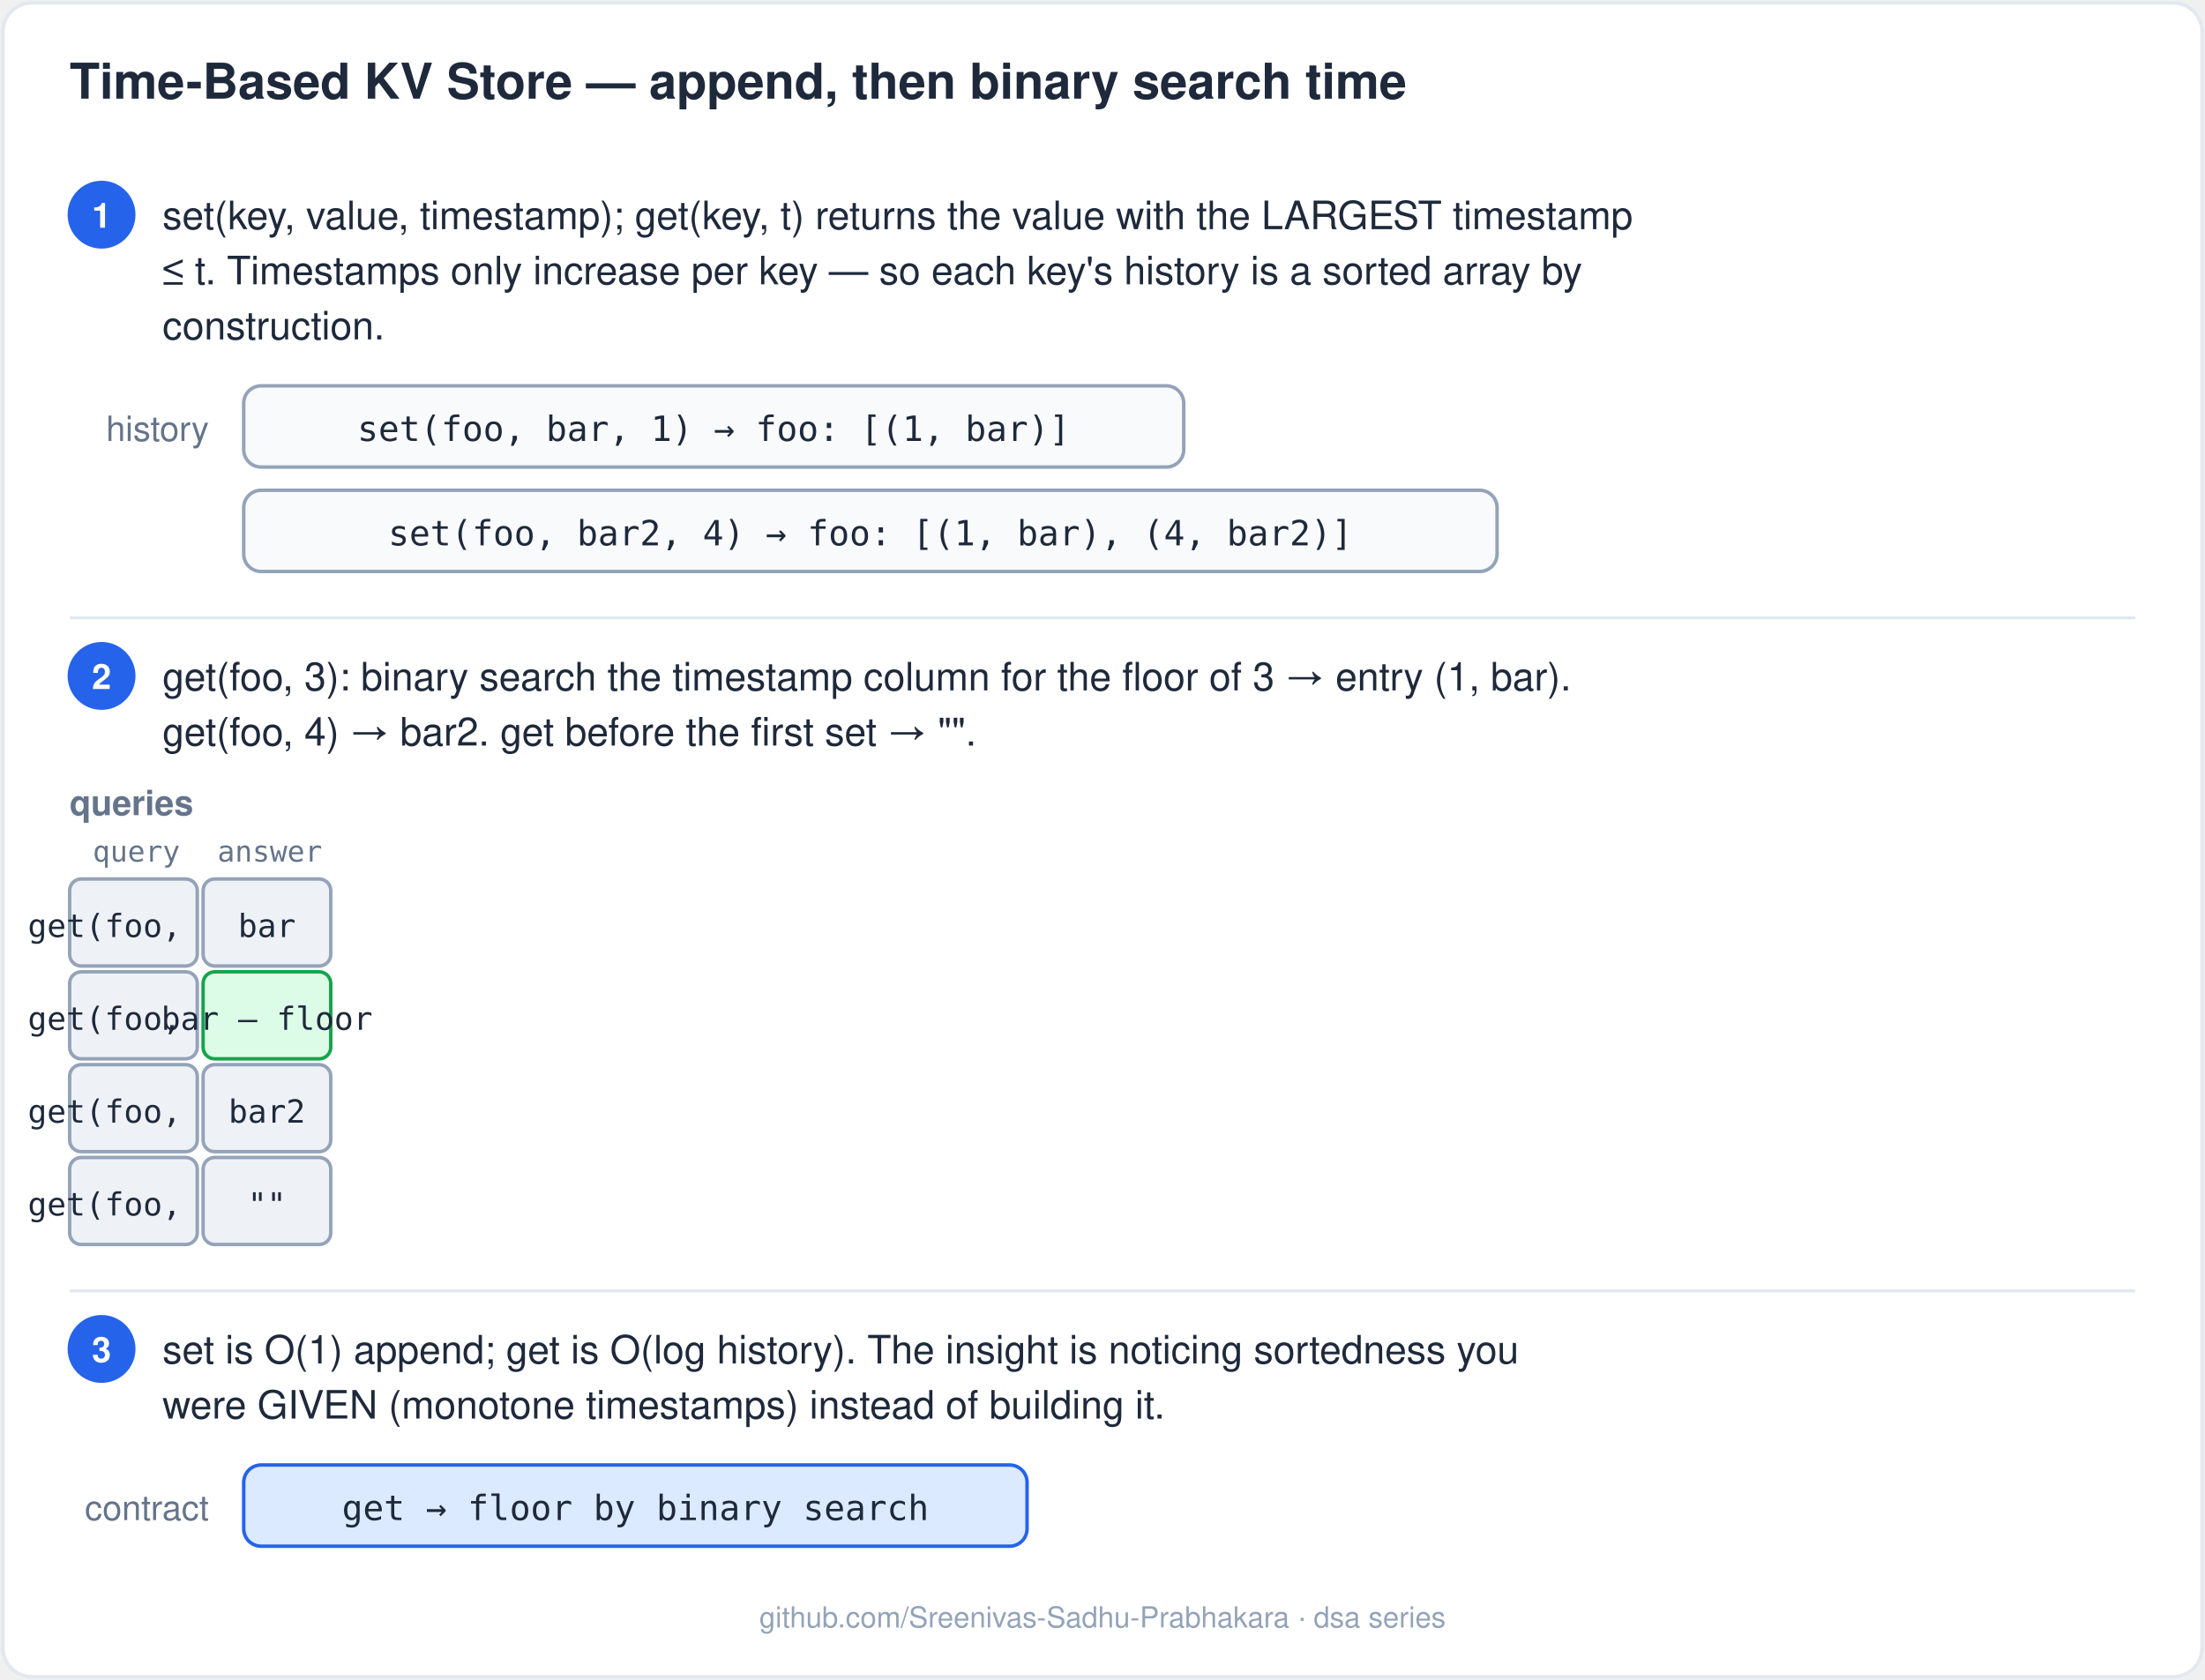
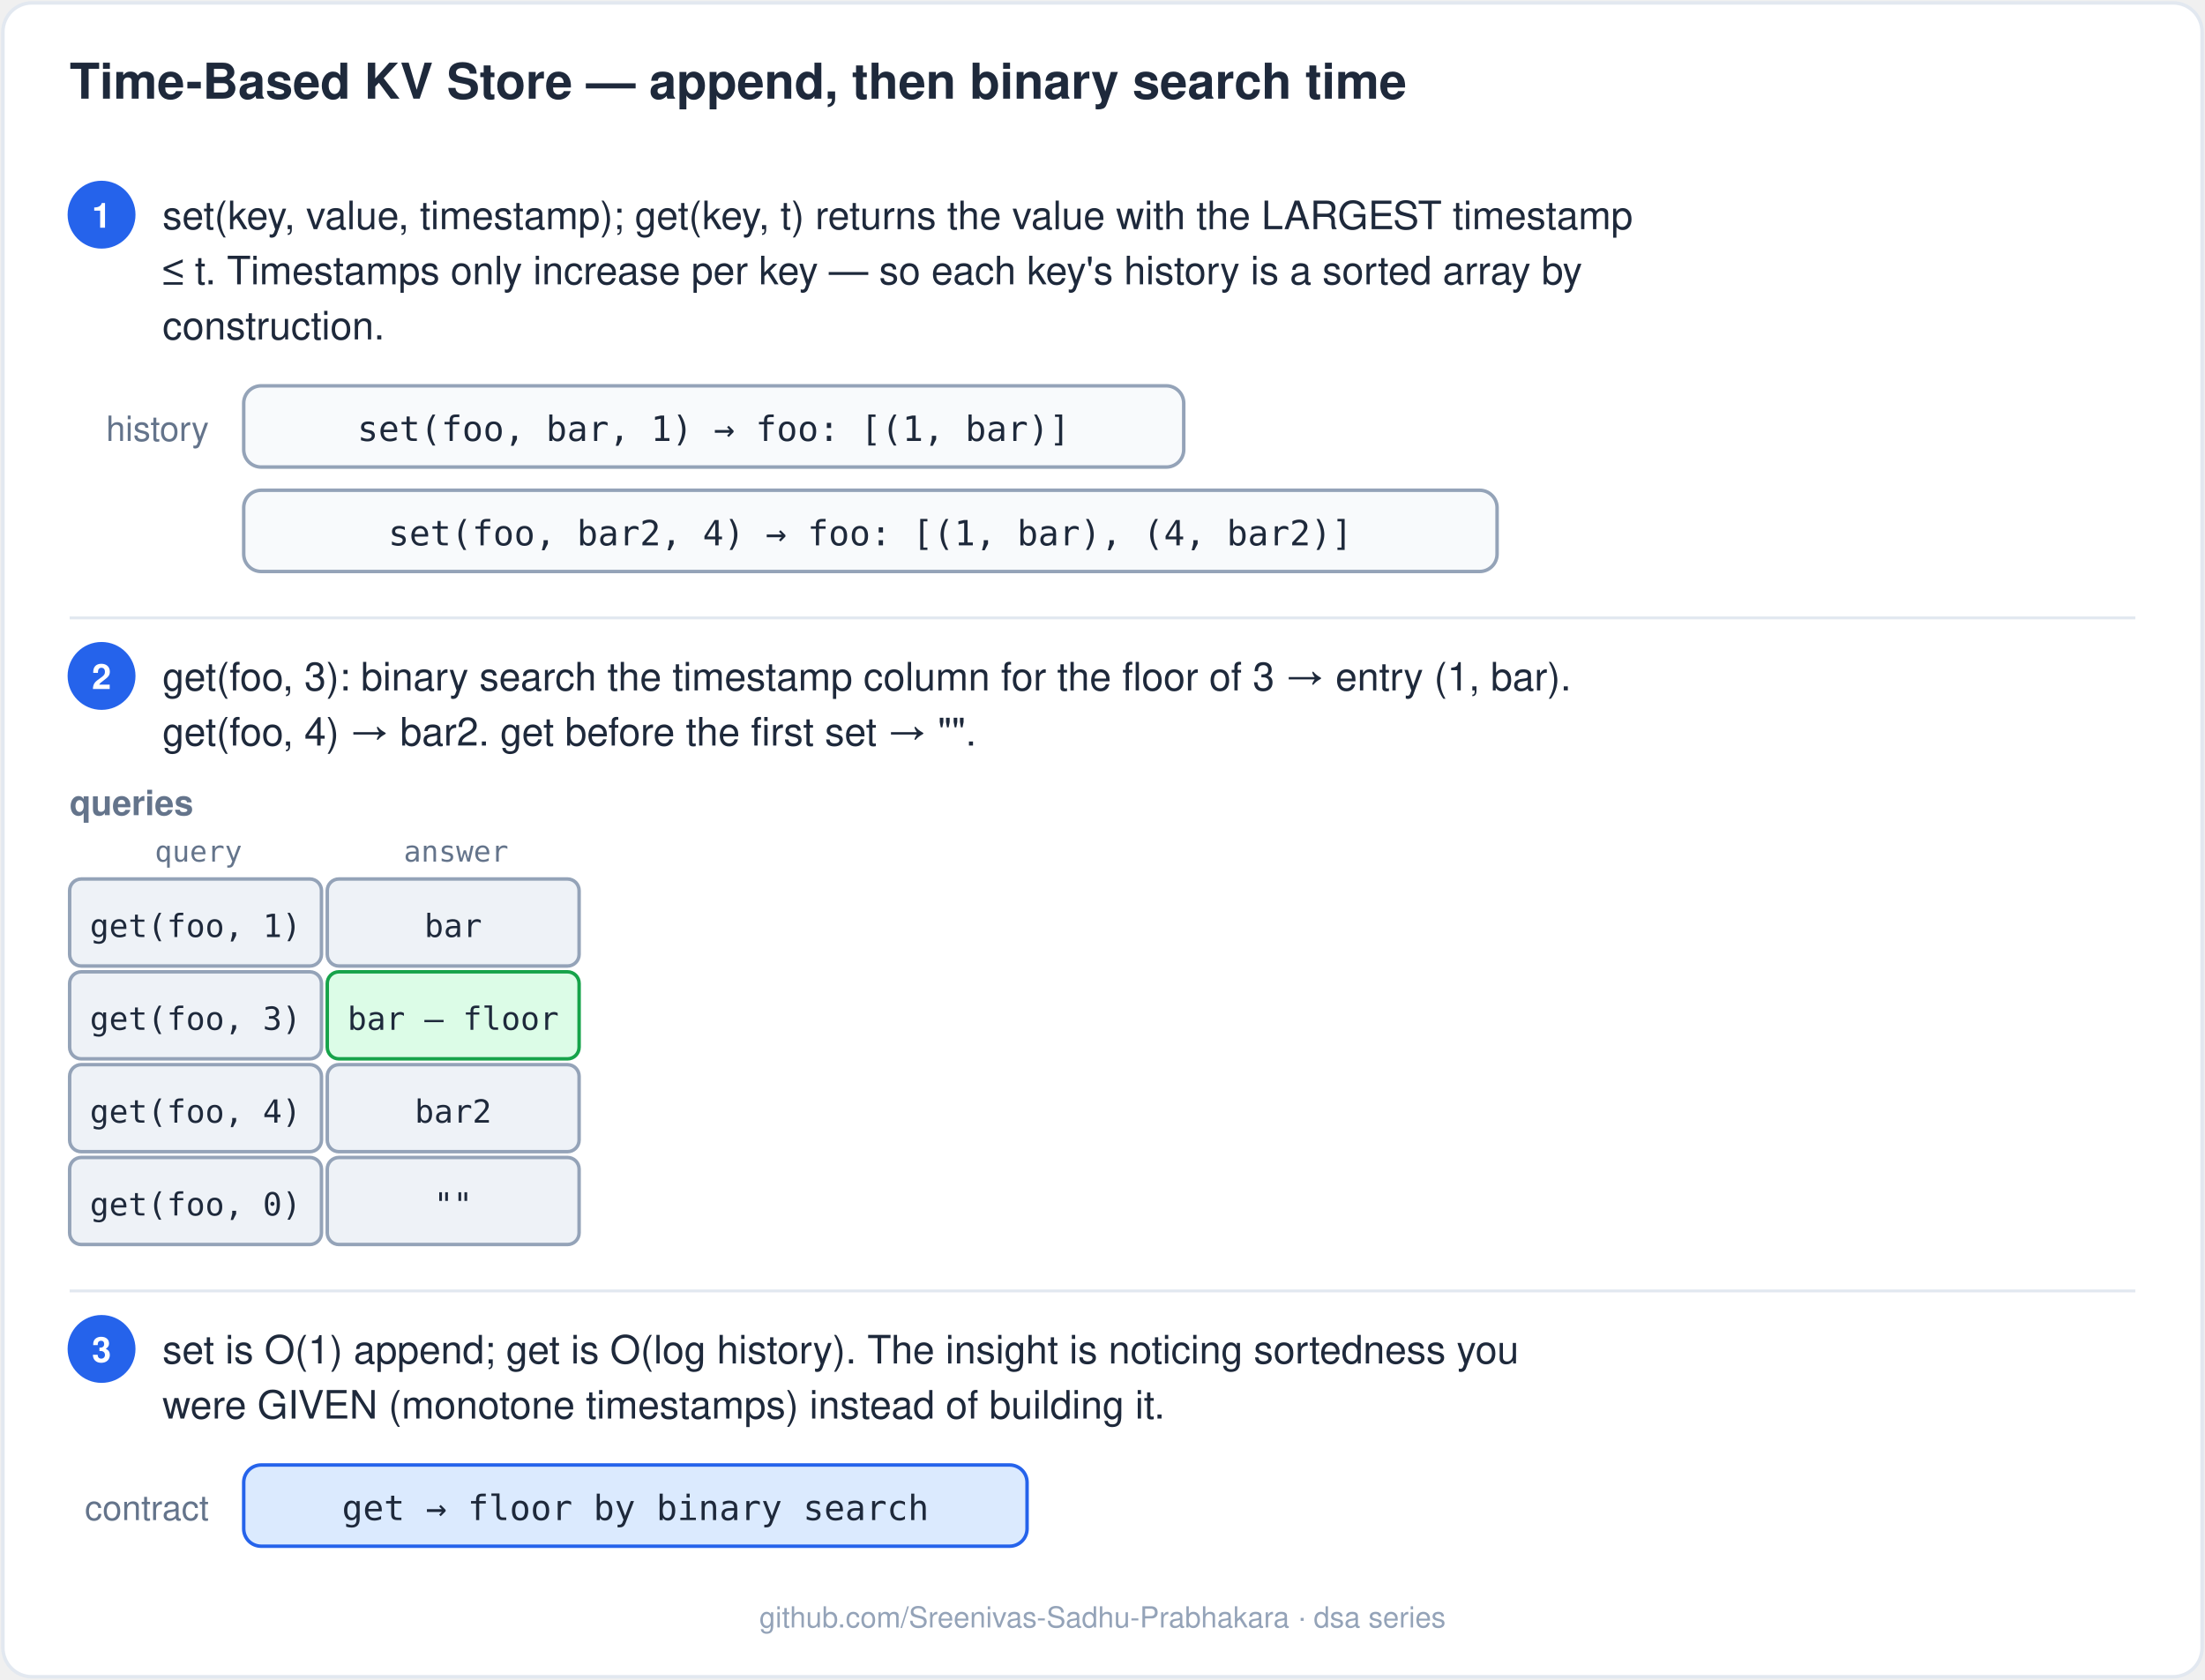
<svg xmlns="http://www.w3.org/2000/svg" width="760" height="579" viewBox="0 0 760 579" role="img" aria-label="Step-by-step visual walkthrough">
  <defs>
    <marker id="arr" markerWidth="8" markerHeight="8" refX="6" refY="3" orient="auto">
      <path d="M0,0 L7,3 L0,6 z" fill="context-stroke" />
    </marker>
  </defs>
  <rect x="1.0" y="1.0" width="758.0" height="577.0" rx="10" fill="#ffffff" stroke="#e2e8f0" stroke-width="1.2" />
  <text x="24.0" y="34.0" font-family="-apple-system,Segoe UI,Helvetica,Arial,sans-serif" font-size="17" fill="#1e293b" text-anchor="start" font-weight="600">Time-Based KV Store — append, then binary search time</text>
  <circle cx="35.0" cy="74.0" r="11" fill="#2563eb" stroke="#2563eb" stroke-width="1.4" />
  <text x="35.0" y="78.5" font-family="-apple-system,Segoe UI,Helvetica,Arial,sans-serif" font-size="12" fill="#ffffff" text-anchor="middle" font-weight="600">1</text>
  <text x="56.0" y="79.0" font-family="-apple-system,Segoe UI,Helvetica,Arial,sans-serif" font-size="13.5" fill="#1e293b" text-anchor="start">set(key, value, timestamp); get(key, t) returns the value with the LARGEST timestamp</text>
  <text x="56.0" y="98.0" font-family="-apple-system,Segoe UI,Helvetica,Arial,sans-serif" font-size="13.5" fill="#1e293b" text-anchor="start">≤ t. Timestamps only increase per key — so each key's history is a sorted array by</text>
  <text x="56.0" y="117.0" font-family="-apple-system,Segoe UI,Helvetica,Arial,sans-serif" font-size="13.5" fill="#1e293b" text-anchor="start">construction.</text>
  <text x="72.0" y="152.0" font-family="-apple-system,Segoe UI,Helvetica,Arial,sans-serif" font-size="12" fill="#64748b" text-anchor="end">history</text>
  <rect x="84.0" y="133.0" width="324.0" height="28.0" rx="6" fill="#f8fafc" stroke="#94a3b8" stroke-width="1.2" />
  <text x="246.0" y="152.0" font-family="ui-monospace,Menlo,monospace" font-size="12" fill="#1e293b" text-anchor="middle">set(foo, bar, 1) → foo: [(1, bar)]</text>
  <rect x="84.0" y="169.0" width="432.0" height="28.0" rx="6" fill="#f8fafc" stroke="#94a3b8" stroke-width="1.2" />
  <text x="300.0" y="188.0" font-family="ui-monospace,Menlo,monospace" font-size="12" fill="#1e293b" text-anchor="middle">set(foo, bar2, 4) → foo: [(1, bar), (4, bar2)]</text>
  <line x1="24.0" y1="213.0" x2="736.0" y2="213.0" stroke="#e2e8f0" stroke-width="1" />
  <circle cx="35.0" cy="233.0" r="11" fill="#2563eb" stroke="#2563eb" stroke-width="1.4" />
  <text x="35.0" y="237.5" font-family="-apple-system,Segoe UI,Helvetica,Arial,sans-serif" font-size="12" fill="#ffffff" text-anchor="middle" font-weight="600">2</text>
  <text x="56.0" y="238.0" font-family="-apple-system,Segoe UI,Helvetica,Arial,sans-serif" font-size="13.5" fill="#1e293b" text-anchor="start">get(foo, 3): binary search the timestamp column for the floor of 3 → entry (1, bar).</text>
  <text x="56.0" y="257.0" font-family="-apple-system,Segoe UI,Helvetica,Arial,sans-serif" font-size="13.5" fill="#1e293b" text-anchor="start">get(foo, 4) → bar2. get before the first set → "".</text>
  <text x="24.0" y="281.0" font-family="-apple-system,Segoe UI,Helvetica,Arial,sans-serif" font-size="12" fill="#64748b" text-anchor="start" font-weight="600">queries</text>
-   <text x="47.0" y="297.0" font-family="ui-monospace,Menlo,monospace" font-size="10" fill="#64748b" text-anchor="middle">query</text>
-   <text x="93.0" y="297.0" font-family="ui-monospace,Menlo,monospace" font-size="10" fill="#64748b" text-anchor="middle">answer</text>
-   <rect x="24.0" y="303.0" width="44.0" height="30.0" rx="4" fill="#eef2f7" stroke="#94a3b8" stroke-width="1.2" />
-   <text x="46.0" y="323.0" font-family="ui-monospace,Menlo,monospace" font-size="11" fill="#1e293b" text-anchor="middle">get(foo, 1)</text>
-   <rect x="70.0" y="303.0" width="44.0" height="30.0" rx="4" fill="#eef2f7" stroke="#94a3b8" stroke-width="1.2" />
-   <text x="92.0" y="323.0" font-family="ui-monospace,Menlo,monospace" font-size="11" fill="#1e293b" text-anchor="middle">bar</text>
-   <rect x="24.0" y="335.0" width="44.0" height="30.0" rx="4" fill="#eef2f7" stroke="#94a3b8" stroke-width="1.2" />
-   <text x="46.0" y="355.0" font-family="ui-monospace,Menlo,monospace" font-size="11" fill="#1e293b" text-anchor="middle">get(foo, 3)</text>
-   <rect x="70.0" y="335.0" width="44.0" height="30.0" rx="4" fill="#dcfce7" stroke="#16a34a" stroke-width="1.2" />
-   <text x="92.0" y="355.0" font-family="ui-monospace,Menlo,monospace" font-size="11" fill="#1e293b" text-anchor="middle">bar — floor</text>
-   <rect x="24.0" y="367.0" width="44.0" height="30.0" rx="4" fill="#eef2f7" stroke="#94a3b8" stroke-width="1.2" />
-   <text x="46.0" y="387.0" font-family="ui-monospace,Menlo,monospace" font-size="11" fill="#1e293b" text-anchor="middle">get(foo, 4)</text>
-   <rect x="70.0" y="367.0" width="44.0" height="30.0" rx="4" fill="#eef2f7" stroke="#94a3b8" stroke-width="1.2" />
-   <text x="92.0" y="387.0" font-family="ui-monospace,Menlo,monospace" font-size="11" fill="#1e293b" text-anchor="middle">bar2</text>
-   <rect x="24.0" y="399.0" width="44.0" height="30.0" rx="4" fill="#eef2f7" stroke="#94a3b8" stroke-width="1.2" />
-   <text x="46.0" y="419.0" font-family="ui-monospace,Menlo,monospace" font-size="11" fill="#1e293b" text-anchor="middle">get(foo, 0)</text>
-   <rect x="70.0" y="399.0" width="44.0" height="30.0" rx="4" fill="#eef2f7" stroke="#94a3b8" stroke-width="1.2" />
-   <text x="92.0" y="419.0" font-family="ui-monospace,Menlo,monospace" font-size="11" fill="#1e293b" text-anchor="middle">""</text>
+   <text x="68.4" y="297.0" font-family="ui-monospace,Menlo,monospace" font-size="10" fill="#64748b" text-anchor="middle">query</text>
+   <text x="157.2" y="297.0" font-family="ui-monospace,Menlo,monospace" font-size="10" fill="#64748b" text-anchor="middle">answer</text>
+   <rect x="24.0" y="303.0" width="86.8" height="30.0" rx="4" fill="#eef2f7" stroke="#94a3b8" stroke-width="1.2" />
+   <text x="67.4" y="323.0" font-family="ui-monospace,Menlo,monospace" font-size="11" fill="#1e293b" text-anchor="middle">get(foo, 1)</text>
+   <rect x="112.8" y="303.0" width="86.8" height="30.0" rx="4" fill="#eef2f7" stroke="#94a3b8" stroke-width="1.2" />
+   <text x="156.2" y="323.0" font-family="ui-monospace,Menlo,monospace" font-size="11" fill="#1e293b" text-anchor="middle">bar</text>
+   <rect x="24.0" y="335.0" width="86.8" height="30.0" rx="4" fill="#eef2f7" stroke="#94a3b8" stroke-width="1.2" />
+   <text x="67.4" y="355.0" font-family="ui-monospace,Menlo,monospace" font-size="11" fill="#1e293b" text-anchor="middle">get(foo, 3)</text>
+   <rect x="112.8" y="335.0" width="86.8" height="30.0" rx="4" fill="#dcfce7" stroke="#16a34a" stroke-width="1.2" />
+   <text x="156.2" y="355.0" font-family="ui-monospace,Menlo,monospace" font-size="11" fill="#1e293b" text-anchor="middle">bar — floor</text>
+   <rect x="24.0" y="367.0" width="86.8" height="30.0" rx="4" fill="#eef2f7" stroke="#94a3b8" stroke-width="1.2" />
+   <text x="67.4" y="387.0" font-family="ui-monospace,Menlo,monospace" font-size="11" fill="#1e293b" text-anchor="middle">get(foo, 4)</text>
+   <rect x="112.8" y="367.0" width="86.8" height="30.0" rx="4" fill="#eef2f7" stroke="#94a3b8" stroke-width="1.2" />
+   <text x="156.2" y="387.0" font-family="ui-monospace,Menlo,monospace" font-size="11" fill="#1e293b" text-anchor="middle">bar2</text>
+   <rect x="24.0" y="399.0" width="86.8" height="30.0" rx="4" fill="#eef2f7" stroke="#94a3b8" stroke-width="1.2" />
+   <text x="67.4" y="419.0" font-family="ui-monospace,Menlo,monospace" font-size="11" fill="#1e293b" text-anchor="middle">get(foo, 0)</text>
+   <rect x="112.8" y="399.0" width="86.8" height="30.0" rx="4" fill="#eef2f7" stroke="#94a3b8" stroke-width="1.2" />
+   <text x="156.2" y="419.0" font-family="ui-monospace,Menlo,monospace" font-size="11" fill="#1e293b" text-anchor="middle">""</text>
  <line x1="24.0" y1="445.0" x2="736.0" y2="445.0" stroke="#e2e8f0" stroke-width="1" />
  <circle cx="35.0" cy="465.0" r="11" fill="#2563eb" stroke="#2563eb" stroke-width="1.4" />
  <text x="35.0" y="469.5" font-family="-apple-system,Segoe UI,Helvetica,Arial,sans-serif" font-size="12" fill="#ffffff" text-anchor="middle" font-weight="600">3</text>
  <text x="56.0" y="470.0" font-family="-apple-system,Segoe UI,Helvetica,Arial,sans-serif" font-size="13.5" fill="#1e293b" text-anchor="start">set is O(1) append; get is O(log history). The insight is noticing sortedness you</text>
  <text x="56.0" y="489.0" font-family="-apple-system,Segoe UI,Helvetica,Arial,sans-serif" font-size="13.5" fill="#1e293b" text-anchor="start">were GIVEN (monotone timestamps) instead of building it.</text>
  <text x="72.0" y="524.0" font-family="-apple-system,Segoe UI,Helvetica,Arial,sans-serif" font-size="12" fill="#64748b" text-anchor="end">contract</text>
  <rect x="84.0" y="505.0" width="270.0" height="28.0" rx="6" fill="#dbeafe" stroke="#2563eb" stroke-width="1.2" />
  <text x="219.0" y="524.0" font-family="ui-monospace,Menlo,monospace" font-size="12" fill="#1e293b" text-anchor="middle">get → floor by binary search</text>
  <text x="380.0" y="561.0" font-family="-apple-system,Segoe UI,Helvetica,Arial,sans-serif" font-size="10" fill="#94a3b8" text-anchor="middle">github.com/Sreenivas-Sadhu-Prabhakara · dsa series</text>
</svg>
